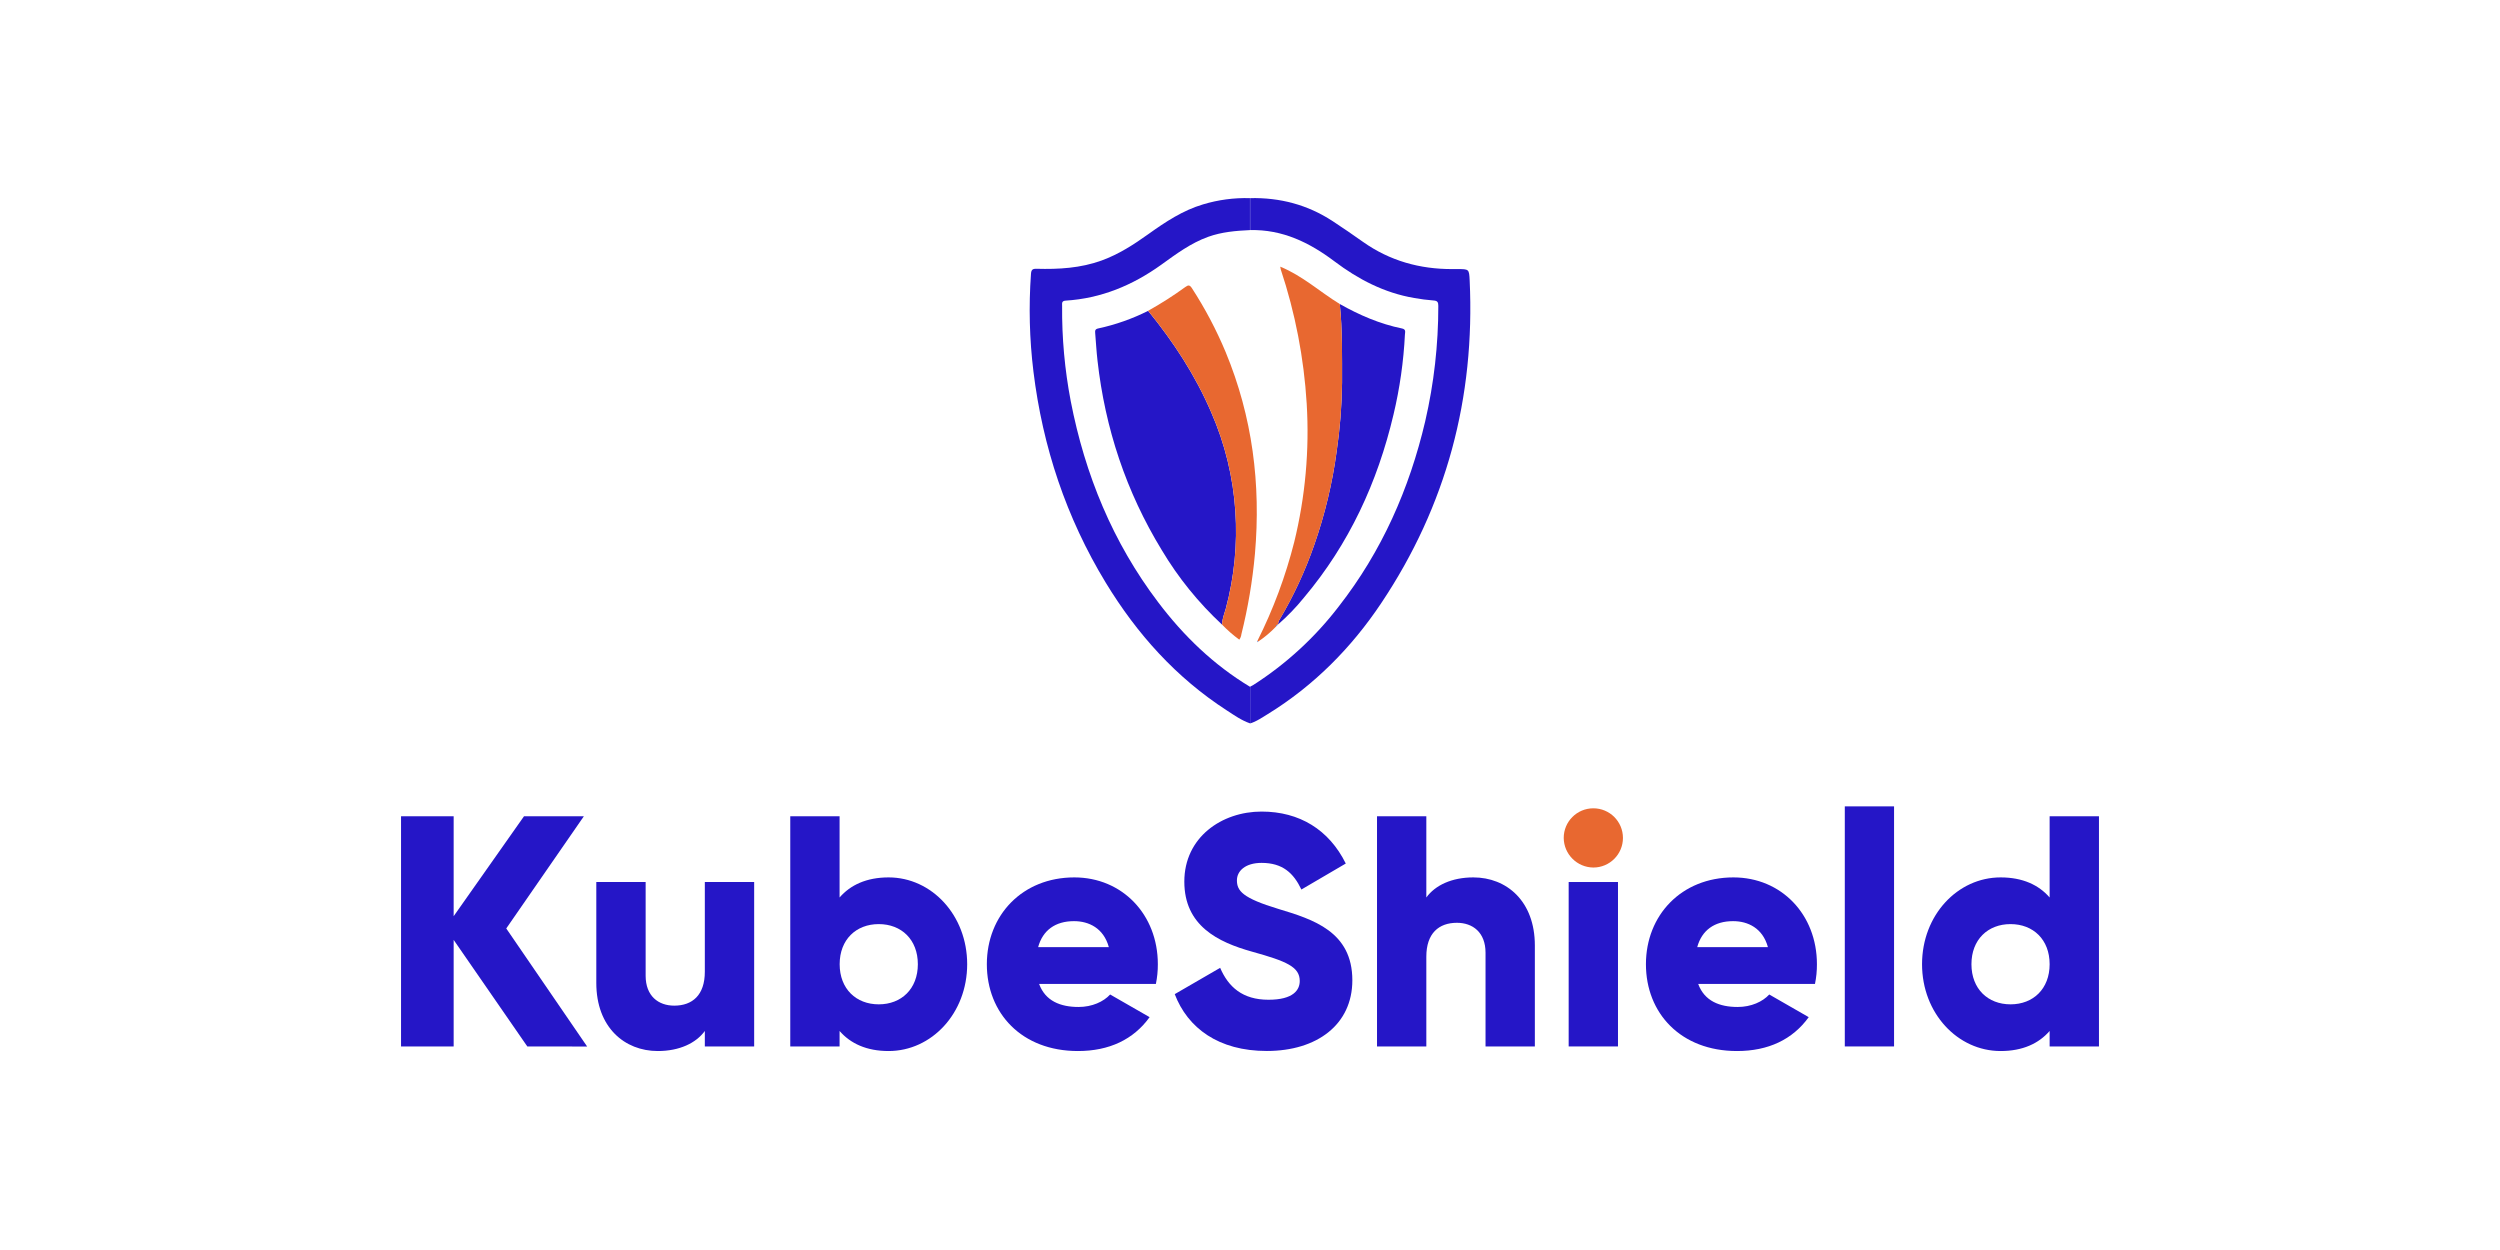
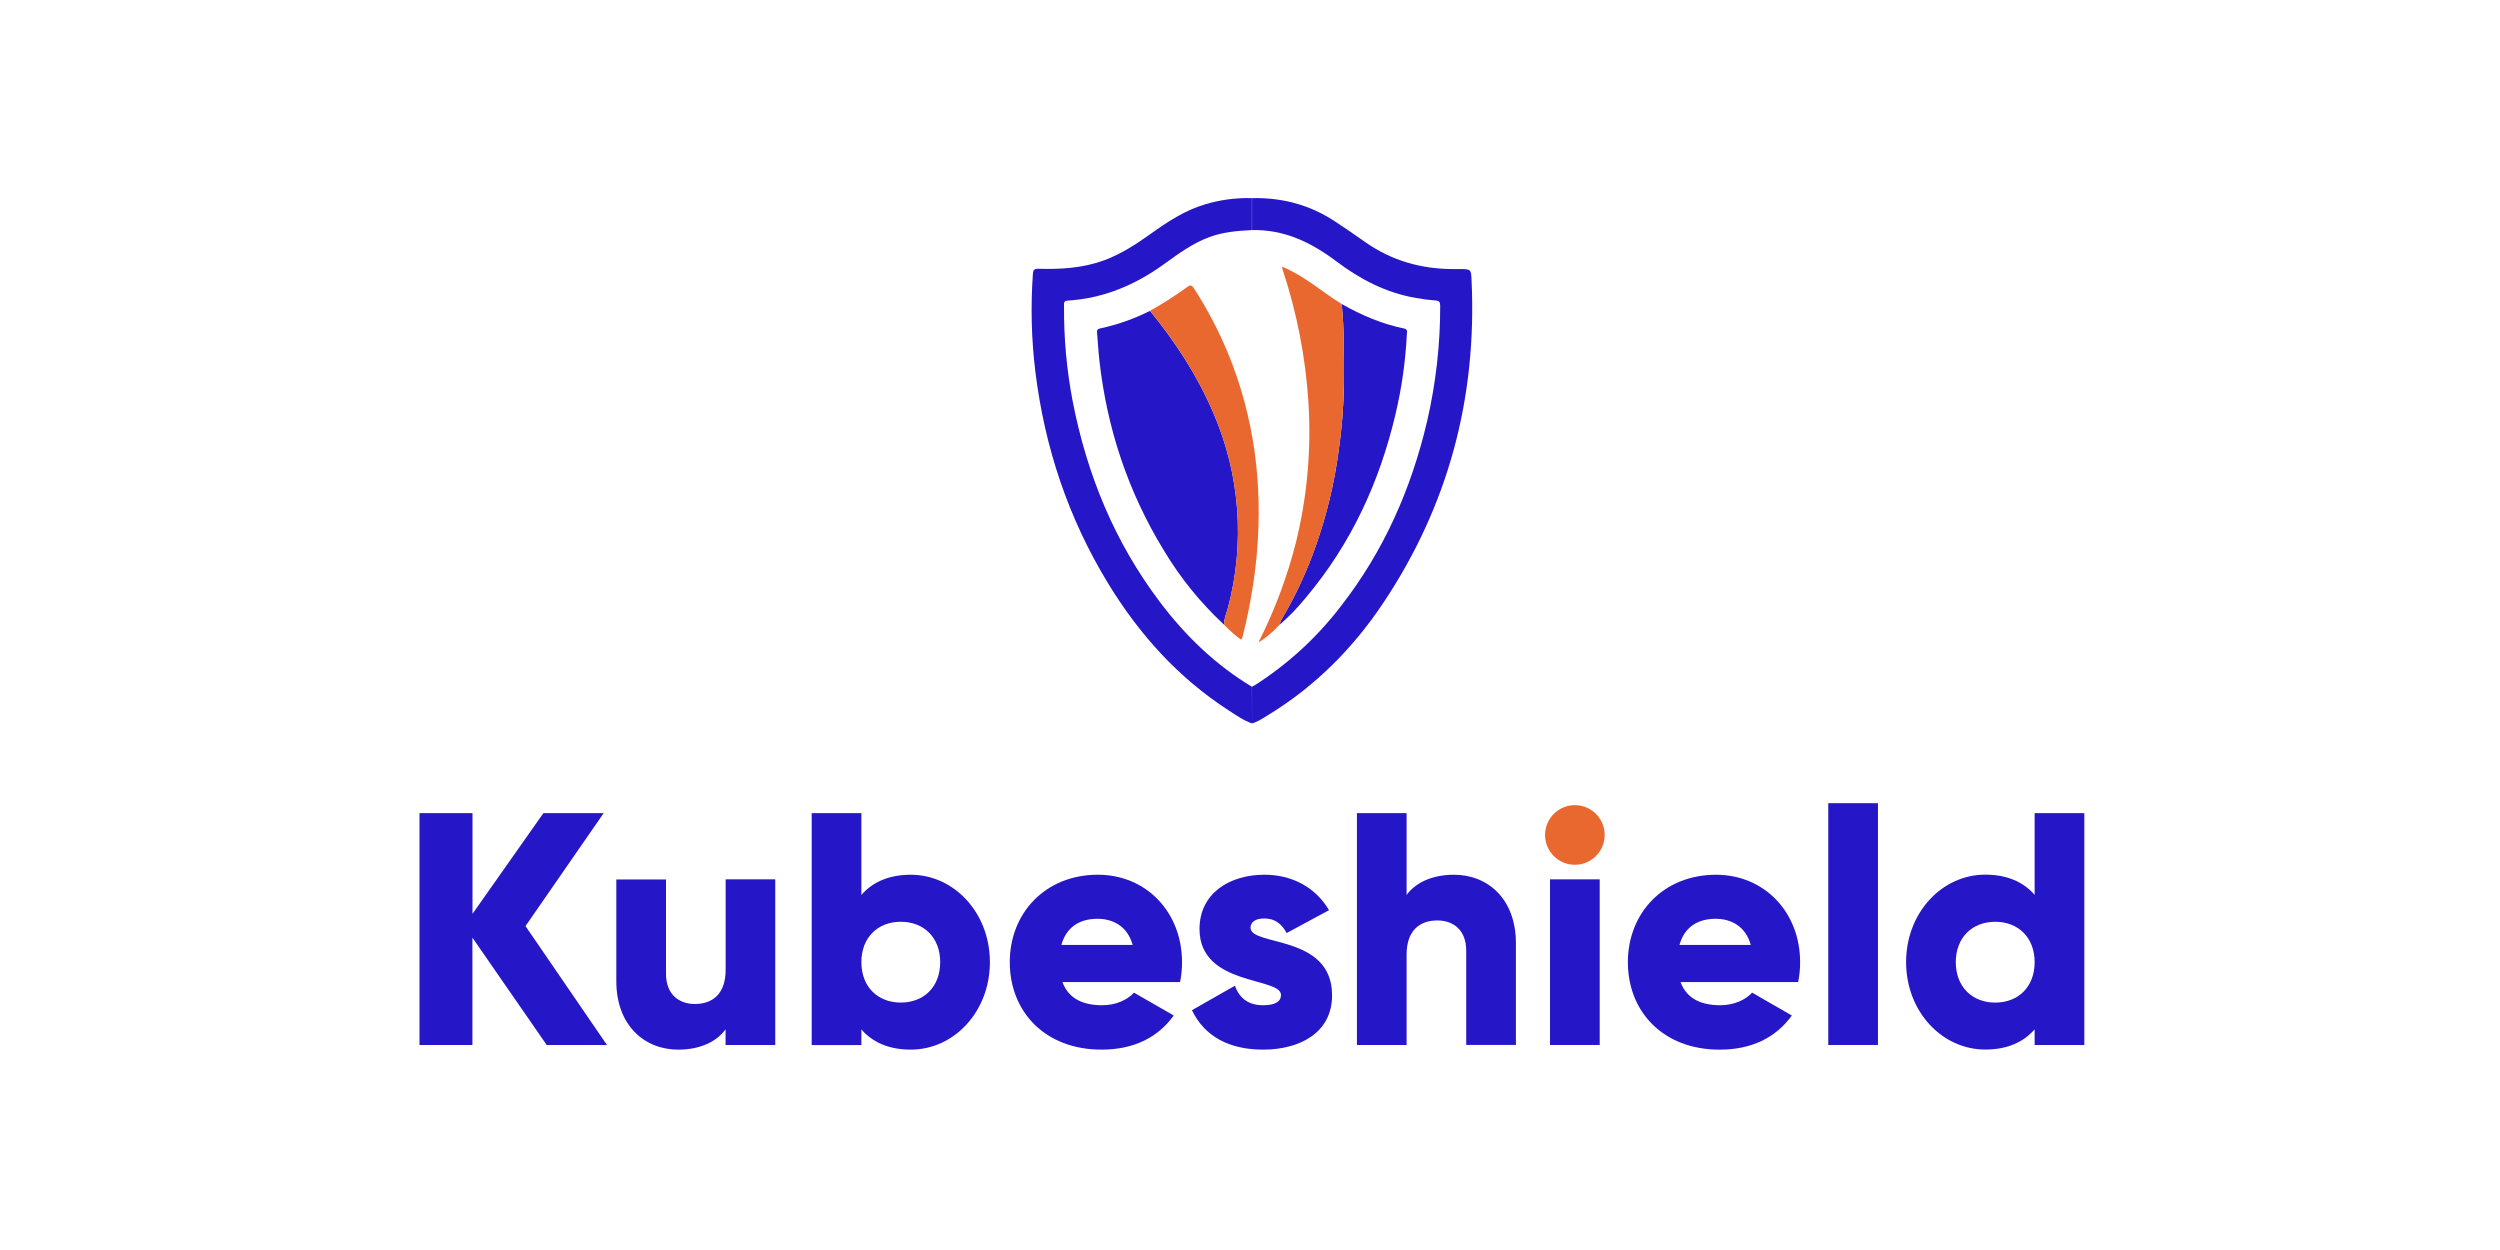
<svg xmlns="http://www.w3.org/2000/svg" id="Layer_1" data-name="Layer 1" viewBox="0 0 1279 639">
  <defs>
    <style>.cls-1{fill:#2516c7;}.cls-2{fill:#e86830;}.cls-3{fill:#326ce5;}</style>
  </defs>
-   <path class="cls-1" d="M639.57,370.09c-4.37-1.49-8.11-4.16-11.92-6.63-25.93-16.76-46-39.14-61.94-65.35-20.21-33.27-32.26-69.39-37-108a259,259,0,0,1-1.26-50c.15-2.14.82-2.66,2.88-2.6,11.31.31,22.51-.33,33.3-4.25,8.71-3.17,16.38-8.13,23.85-13.47,8.71-6.23,17.6-12.14,28-15.23a75.57,75.57,0,0,1,24-3.19q0,8.17,0,16.35c-7.25.34-14.45.95-21.38,3.44-8.94,3.22-16.45,8.84-24,14.28-14.67,10.53-30.74,17.22-48.89,18.36-2.18.14-1.83,1.41-1.83,2.7a247.62,247.62,0,0,0,4.4,48.68c7.3,37.64,21.51,72.31,44.79,103,13,17.19,28.37,32,46.93,43.18Q639.56,360.7,639.57,370.09Z" />
-   <path class="cls-1" d="M639.57,370.09q0-9.39,0-18.78c.5-.26,1-.5,1.51-.8a171.68,171.68,0,0,0,43.87-40.3c22-28.2,36.07-60.07,44.2-94.73a261.27,261.27,0,0,0,6.69-59c0-1.92-.47-2.63-2.49-2.76a94.74,94.74,0,0,1-9.92-1.28c-15.24-2.61-28.55-9.55-40.72-18.73-12.83-9.67-26.63-16.37-43.13-16q0-8.18,0-16.35c15.21-.33,29.31,3.35,42.08,11.7,5.27,3.45,10.47,7,15.61,10.66,13.74,9.72,29.1,14,45.8,13.94h2.58c5.89,0,5.95,0,6.23,5.77,2.82,60-11.85,115.23-45.29,165.21-15.3,22.88-34.39,42.12-57.95,56.66C645.7,367.06,642.91,369.11,639.57,370.09Z" />
-   <path class="cls-1" d="M625.22,319.57a172.71,172.71,0,0,1-30.85-38.13c-18.24-29.85-29-62.29-32.89-97-.53-4.65-.79-9.32-1.18-14-.1-1.21-.09-2.08,1.56-2.41a107.26,107.26,0,0,0,25.52-9c13,15.92,24.17,33,32.31,52A150.86,150.86,0,0,1,632,261.67a152.66,152.66,0,0,1-4.86,49.6C626.41,314,625.2,316.65,625.22,319.57Z" />
-   <path class="cls-1" d="M685.44,155.54c10,5.65,20.5,10.2,31.84,12.51,2.13.44,1.54,1.87,1.48,3.07a224.64,224.64,0,0,1-5.85,41c-8.17,34.64-22.72,66.18-45.75,93.55a108.91,108.91,0,0,1-13.29,13.79,4.62,4.62,0,0,1,.88-2.68,210.34,210.34,0,0,0,17.61-38A242.27,242.27,0,0,0,683.83,231a260.35,260.35,0,0,0,2.78-35.16C686.59,182.36,686.83,168.93,685.44,155.54Z" />
-   <path class="cls-2" d="M625.22,319.57c0-2.92,1.19-5.57,1.94-8.3a152.66,152.66,0,0,0,4.86-49.6A150.86,150.86,0,0,0,619.69,211c-8.14-19-19.29-36.05-32.31-52a187.71,187.71,0,0,0,19-12.14c1.61-1.19,2.34-1.09,3.45.64a206.2,206.2,0,0,1,17.2,32.6c13.74,33.14,18.09,67.63,15,103.22a270.2,270.2,0,0,1-6.94,41.17,5.68,5.68,0,0,1-1.07,2.76A68.3,68.3,0,0,1,625.22,319.57Z" />
-   <path class="cls-2" d="M685.44,155.54c1.39,13.39,1.15,26.82,1.17,40.25A260.35,260.35,0,0,1,683.83,231a242.27,242.27,0,0,1-11.47,47.83,210.34,210.34,0,0,1-17.61,38,4.62,4.62,0,0,0-.88,2.68l0,0a1.08,1.08,0,0,0-1.1,1.09,55.23,55.23,0,0,1-9.08,7.63,2.25,2.25,0,0,0-.39-.36,247.79,247.79,0,0,0,18.83-50.58,237.62,237.62,0,0,0,6.38-70.75,269.09,269.09,0,0,0-13.26-68.65c-.09-.27-.11-.56-.29-1.47C666.46,141.14,675.32,149.37,685.44,155.54Z" />
-   <path class="cls-3" d="M652.72,320.63a1.08,1.08,0,0,1,1.1-1.09Z" />
-   <path class="cls-3" d="M643.64,328.26l-.49.3c0-.22.07-.43.11-.65A2.11,2.11,0,0,1,643.64,328.26Z" />
-   <path class="cls-1" d="M269.77,535.36l-37.68-54.51v54.51H205.17V417.59h26.92v51.14l36-51.14h30.62L259,475l41.38,60.4Z" />
-   <path class="cls-1" d="M385.83,451.24v84.12H360.59v-7.91c-4.54,6.22-13,10.26-24.06,10.26-17,0-31.46-12.12-31.46-34.82V451.24h25.24v47.94c0,10.44,6.56,15.31,14.63,15.31,9.26,0,15.65-5.38,15.65-17.33V451.24Z" />
-   <path class="cls-1" d="M494.81,493.29c0,25.08-18.17,44.42-40.21,44.42-11.27,0-19.52-3.87-25.07-10.26v7.91H404.3V417.59h25.23v41.56c5.55-6.4,13.8-10.27,25.07-10.27C476.64,448.88,494.81,468.23,494.81,493.29Zm-25.24,0c0-12.61-8.41-20.52-20-20.52s-20,7.91-20,20.52,8.42,20.53,20,20.53S469.57,505.91,469.57,493.29Z" />
-   <path class="cls-1" d="M551.8,515.17c6.9,0,12.79-2.7,16.15-6.39l20.19,11.6c-8.24,11.44-20.69,17.33-36.67,17.33-28.77,0-46.6-19.34-46.6-44.42s18.17-44.41,44.75-44.41c24.56,0,42.73,19,42.73,44.41a49.07,49.07,0,0,1-1,10.1H531.61C534.81,512.13,542.55,515.17,551.8,515.17Zm15.48-30.62c-2.69-9.76-10.26-13.29-17.83-13.29-9.59,0-16,4.71-18.34,13.29Z" />
-   <path class="cls-1" d="M601,508.6l23.23-13.46c4.2,9.77,11.44,16.33,24.72,16.33,12.79,0,16-5.05,16-9.6,0-7.23-6.73-10.09-24.4-15-17.49-4.87-34.65-13.29-34.65-35.83,0-22.71,19.17-35.84,39.53-35.84,19.35,0,34.49,9.25,43.07,26.58l-22.71,13.3c-4-8.42-9.59-13.63-20.36-13.63-8.41,0-12.62,4.21-12.62,8.92,0,5.38,2.87,9.08,21.2,14.63,17.83,5.38,37.85,11.61,37.85,36.51,0,22.71-18.17,36.17-43.74,36.17C623.42,537.71,607.61,525.93,601,508.6Z" />
-   <path class="cls-1" d="M785.23,483.7v51.66H760V487.41c0-10.44-6.57-15.31-14.64-15.31-9.26,0-15.65,5.38-15.65,17.33v45.93H704.48V417.59h25.23v41.56c4.55-6.24,13-10.27,24.06-10.27C770.77,448.88,785.23,461,785.23,483.7Z" />
-   <path class="cls-2" d="M800,428.69a15.15,15.15,0,1,1,15.15,15.14A15.3,15.3,0,0,1,800,428.69Z" />
-   <rect class="cls-1" x="802.53" y="451.24" width="25.23" height="84.12" />
-   <path class="cls-1" d="M889,515.17c6.9,0,12.78-2.7,16.15-6.39l20.19,11.6c-8.25,11.44-20.7,17.33-36.68,17.33-28.77,0-46.6-19.34-46.6-44.42s18.17-44.41,44.75-44.41c24.56,0,42.73,19,42.73,44.41a48.39,48.39,0,0,1-1,10.1H868.8C872,512.13,879.73,515.17,889,515.17Zm15.47-30.62c-2.69-9.76-10.26-13.29-17.83-13.29-9.59,0-16,4.71-18.34,13.29Z" />
-   <path class="cls-1" d="M943.8,412.54H969V535.36H943.8Z" />
-   <path class="cls-1" d="M1073.83,417.59V535.36h-25.24v-7.91c-5.55,6.39-13.79,10.26-25.07,10.26-22,0-40.2-19.34-40.2-44.42s18.17-44.41,40.2-44.41c11.28,0,19.52,3.87,25.07,10.27V417.59Zm-25.24,75.7c0-12.61-8.41-20.52-20-20.52s-20,7.91-20,20.52,8.41,20.53,20,20.53S1048.59,505.91,1048.59,493.29Z" />
+   <path class="cls-1" d="M279.69,534.61l-38-54.9v54.9H214.61V416h27.12v51.52L278,416h30.84l-40,57.79,41.69,60.83Z" />
+   <path class="cls-1" d="M396.62,449.88v84.73H371.2v-8C366.62,532.92,358.15,537,347,537c-17.11,0-31.69-12.2-31.69-35.08v-52h25.42v48.3c0,10.51,6.61,15.42,14.75,15.42,9.32,0,15.76-5.42,15.76-17.45V449.88Z" />
+   <path class="cls-1" d="M506.43,492.25c0,25.25-18.3,44.74-40.5,44.74-11.36,0-19.66-3.9-25.25-10.34v8H415.26V416h25.42v41.86c5.59-6.44,13.89-10.34,25.25-10.34C488.13,447.51,506.43,467,506.43,492.25Zm-25.42,0c0-12.71-8.47-20.68-20.17-20.68s-20.16,8-20.16,20.68,8.47,20.67,20.16,20.67S481,505,481,492.25Z" />
+   <path class="cls-1" d="M563.88,514.28c6.94,0,12.88-2.71,16.27-6.44l20.33,11.69c-8.3,11.53-20.84,17.46-36.94,17.46-29,0-46.94-19.49-46.94-44.74s18.3-44.74,45.07-44.74c24.75,0,43.05,19.15,43.05,44.74a49.12,49.12,0,0,1-1,10.17H543.54C546.76,511.23,554.56,514.28,563.88,514.28Zm15.59-30.84c-2.71-9.83-10.34-13.39-18-13.39-9.66,0-16.1,4.74-18.47,13.39Z" />
+   <path class="cls-1" d="M681.49,509.19c0,19.49-17,27.8-35.25,27.8-17,0-29.83-6.44-36.44-20.17l22-12.54c2.21,6.44,6.95,10,14.41,10,6.1,0,9.15-1.87,9.15-5.25,0-9.32-41.69-4.41-41.69-33.73,0-18.47,15.59-27.79,33.21-27.79,13.73,0,25.93,6.1,33.05,18.13l-21.69,11.7c-2.37-4.41-5.76-7.46-11.36-7.46-4.4,0-7.11,1.69-7.11,4.74C639.8,484.28,681.49,477.84,681.49,509.19Z" />
+   <path class="cls-1" d="M775.54,482.59v52H750.12V486.32c0-10.51-6.61-15.42-14.74-15.42-9.33,0-15.76,5.42-15.76,17.45v46.26H694.2V416h25.42v41.86c4.57-6.27,13-10.34,24.23-10.34C761,447.51,775.54,459.71,775.54,482.59Z" />
+   <circle class="cls-2" cx="805.7" cy="427.17" r="15.25" />
+   <rect class="cls-1" x="792.99" y="449.88" width="25.42" height="84.73" />
+   <path class="cls-1" d="M880.1,514.28c6.94,0,12.88-2.71,16.27-6.44l20.33,11.69C908.4,531.06,895.86,537,879.76,537c-29,0-46.94-19.49-46.94-44.74s18.3-44.74,45.07-44.74c24.75,0,43.05,19.15,43.05,44.74a49.12,49.12,0,0,1-1,10.17H859.76C863,511.23,870.78,514.28,880.1,514.28Zm15.59-30.84c-2.71-9.83-10.34-13.39-18-13.39-9.66,0-16.09,4.74-18.47,13.39Z" />
+   <path class="cls-1" d="M935.34,410.91h25.42v123.7H935.34Z" />
+   <path class="cls-1" d="M1066.34,416V534.61h-25.42v-8c-5.6,6.44-13.9,10.34-25.25,10.34-22.2,0-40.51-19.49-40.51-44.74s18.31-44.74,40.51-44.74c11.35,0,19.65,3.9,25.25,10.34V416Zm-25.42,76.26c0-12.71-8.48-20.68-20.17-20.68s-20.17,8-20.17,20.68,8.48,20.67,20.17,20.67S1040.92,505,1040.92,492.25Z" />
+   <path class="cls-1" d="M640.54,370.09c-4.37-1.49-8.1-4.16-11.92-6.63-25.93-16.76-46-39.14-61.93-65.35-20.22-33.27-32.27-69.39-37-108a259.8,259.8,0,0,1-1.26-50c.15-2.14.83-2.66,2.89-2.6,11.31.31,22.5-.33,33.3-4.25,8.71-3.17,16.37-8.13,23.84-13.47,8.71-6.23,17.61-12.14,28-15.23a75.6,75.6,0,0,1,24-3.19q0,8.17,0,16.35c-7.26.34-14.46.95-21.38,3.44-8.95,3.22-16.45,8.84-24,14.28-14.67,10.53-30.74,17.22-48.88,18.36-2.18.14-1.83,1.41-1.84,2.7a248.38,248.38,0,0,0,4.4,48.68c7.3,37.64,21.52,72.31,44.79,103,13,17.19,28.37,32,46.93,43.18Q640.54,360.7,640.54,370.09Z" />
+   <path class="cls-1" d="M640.54,370.09q0-9.39,0-18.78c.51-.26,1-.5,1.51-.8a171.56,171.56,0,0,0,43.88-40.3c22-28.2,36.06-60.07,44.19-94.73a260.7,260.7,0,0,0,6.69-59c0-1.92-.47-2.63-2.49-2.76a95.09,95.09,0,0,1-9.92-1.28c-15.24-2.61-28.54-9.55-40.71-18.73-12.83-9.67-26.64-16.37-43.13-16q0-8.18,0-16.35c15.2-.33,29.3,3.35,42.08,11.7,5.27,3.45,10.46,7,15.61,10.66,13.73,9.72,29.09,14,45.79,13.94h2.58c5.89,0,6,0,6.23,5.77,2.82,60-11.85,115.23-45.29,165.21-15.3,22.88-34.38,42.12-57.95,56.66C646.68,367.06,643.89,369.11,640.54,370.09Z" />
+   <path class="cls-1" d="M626.2,319.57a172.76,172.76,0,0,1-30.86-38.13c-18.24-29.85-29-62.29-32.89-97-.53-4.65-.78-9.32-1.17-14-.11-1.21-.1-2.08,1.55-2.41a107.11,107.11,0,0,0,25.52-9c13,15.92,24.17,33,32.31,52a152.35,152.35,0,0,1,7.47,100.28C627.38,314,626.17,316.65,626.2,319.57Z" />
+   <path class="cls-1" d="M686.42,155.54c10,5.65,20.5,10.2,31.83,12.51,2.13.44,1.54,1.87,1.49,3.07a225.51,225.51,0,0,1-5.85,41c-8.18,34.64-22.73,66.18-45.75,93.55a110.32,110.32,0,0,1-13.29,13.79,4.68,4.68,0,0,1,.87-2.68,210.34,210.34,0,0,0,17.61-38A240.87,240.87,0,0,0,684.8,231a260.35,260.35,0,0,0,2.78-35.16C687.57,182.36,687.8,168.93,686.42,155.54Z" />
+   <path class="cls-2" d="M626.2,319.57c0-2.92,1.18-5.57,1.93-8.3A152.35,152.35,0,0,0,620.66,211c-8.14-19-19.29-36.05-32.31-52a186.74,186.74,0,0,0,19-12.14c1.61-1.19,2.33-1.09,3.45.64A206.15,206.15,0,0,1,628,180.12c13.74,33.14,18.1,67.63,15,103.22A270.18,270.18,0,0,1,636,324.51a5.7,5.7,0,0,1-1.08,2.76A67.54,67.54,0,0,1,626.2,319.57Z" />
+   <path class="cls-2" d="M686.42,155.54c1.38,13.39,1.15,26.82,1.16,40.25A260.35,260.35,0,0,1,684.8,231a240.87,240.87,0,0,1-11.47,47.83,210.34,210.34,0,0,1-17.61,38,4.68,4.68,0,0,0-.87,2.68l-.05,0a1.09,1.09,0,0,0-1.11,1.09,54.74,54.74,0,0,1-9.07,7.63,3.33,3.33,0,0,0-.39-.36,248.38,248.38,0,0,0,18.83-50.58,237.62,237.62,0,0,0,6.38-70.75,269.1,269.1,0,0,0-13.27-68.65c-.09-.27-.11-.56-.29-1.47C667.43,141.14,676.3,149.37,686.42,155.54Z" />
+   <path class="cls-3" d="M653.69,320.63a1.09,1.09,0,0,1,1.11-1.09Z" />
+   <path class="cls-3" d="M644.62,328.26l-.5.3c0-.22.07-.43.11-.65A2.57,2.57,0,0,1,644.62,328.26Z" />
</svg>
